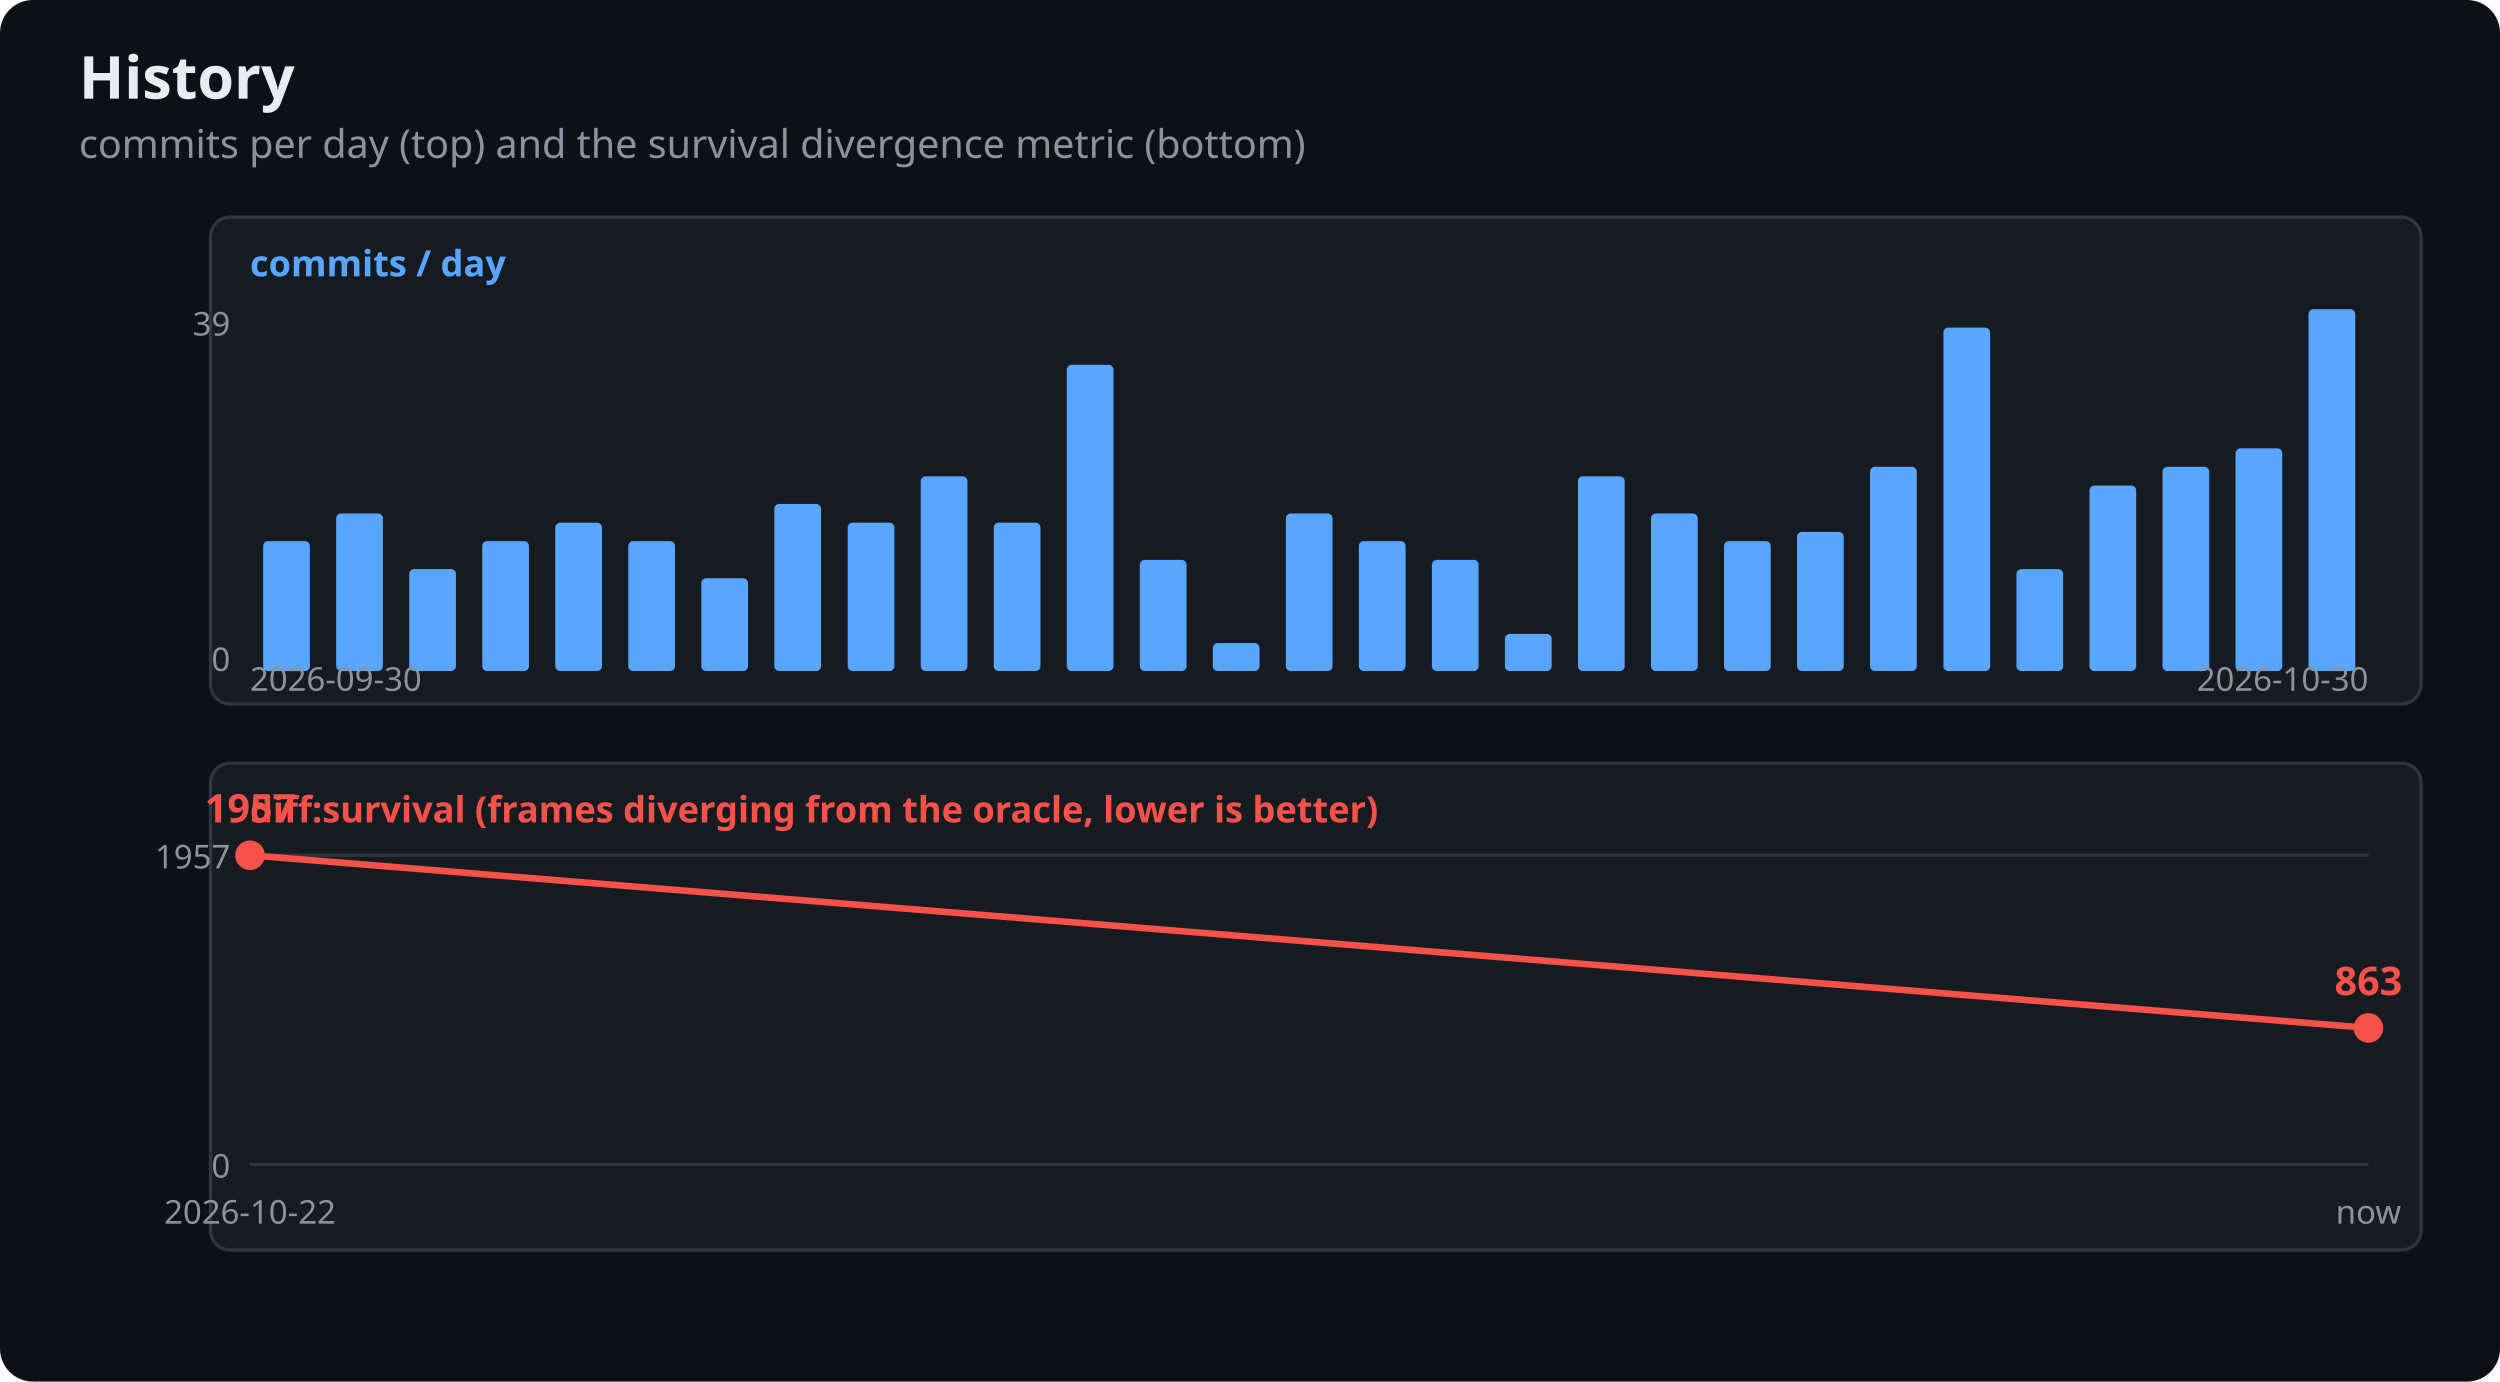
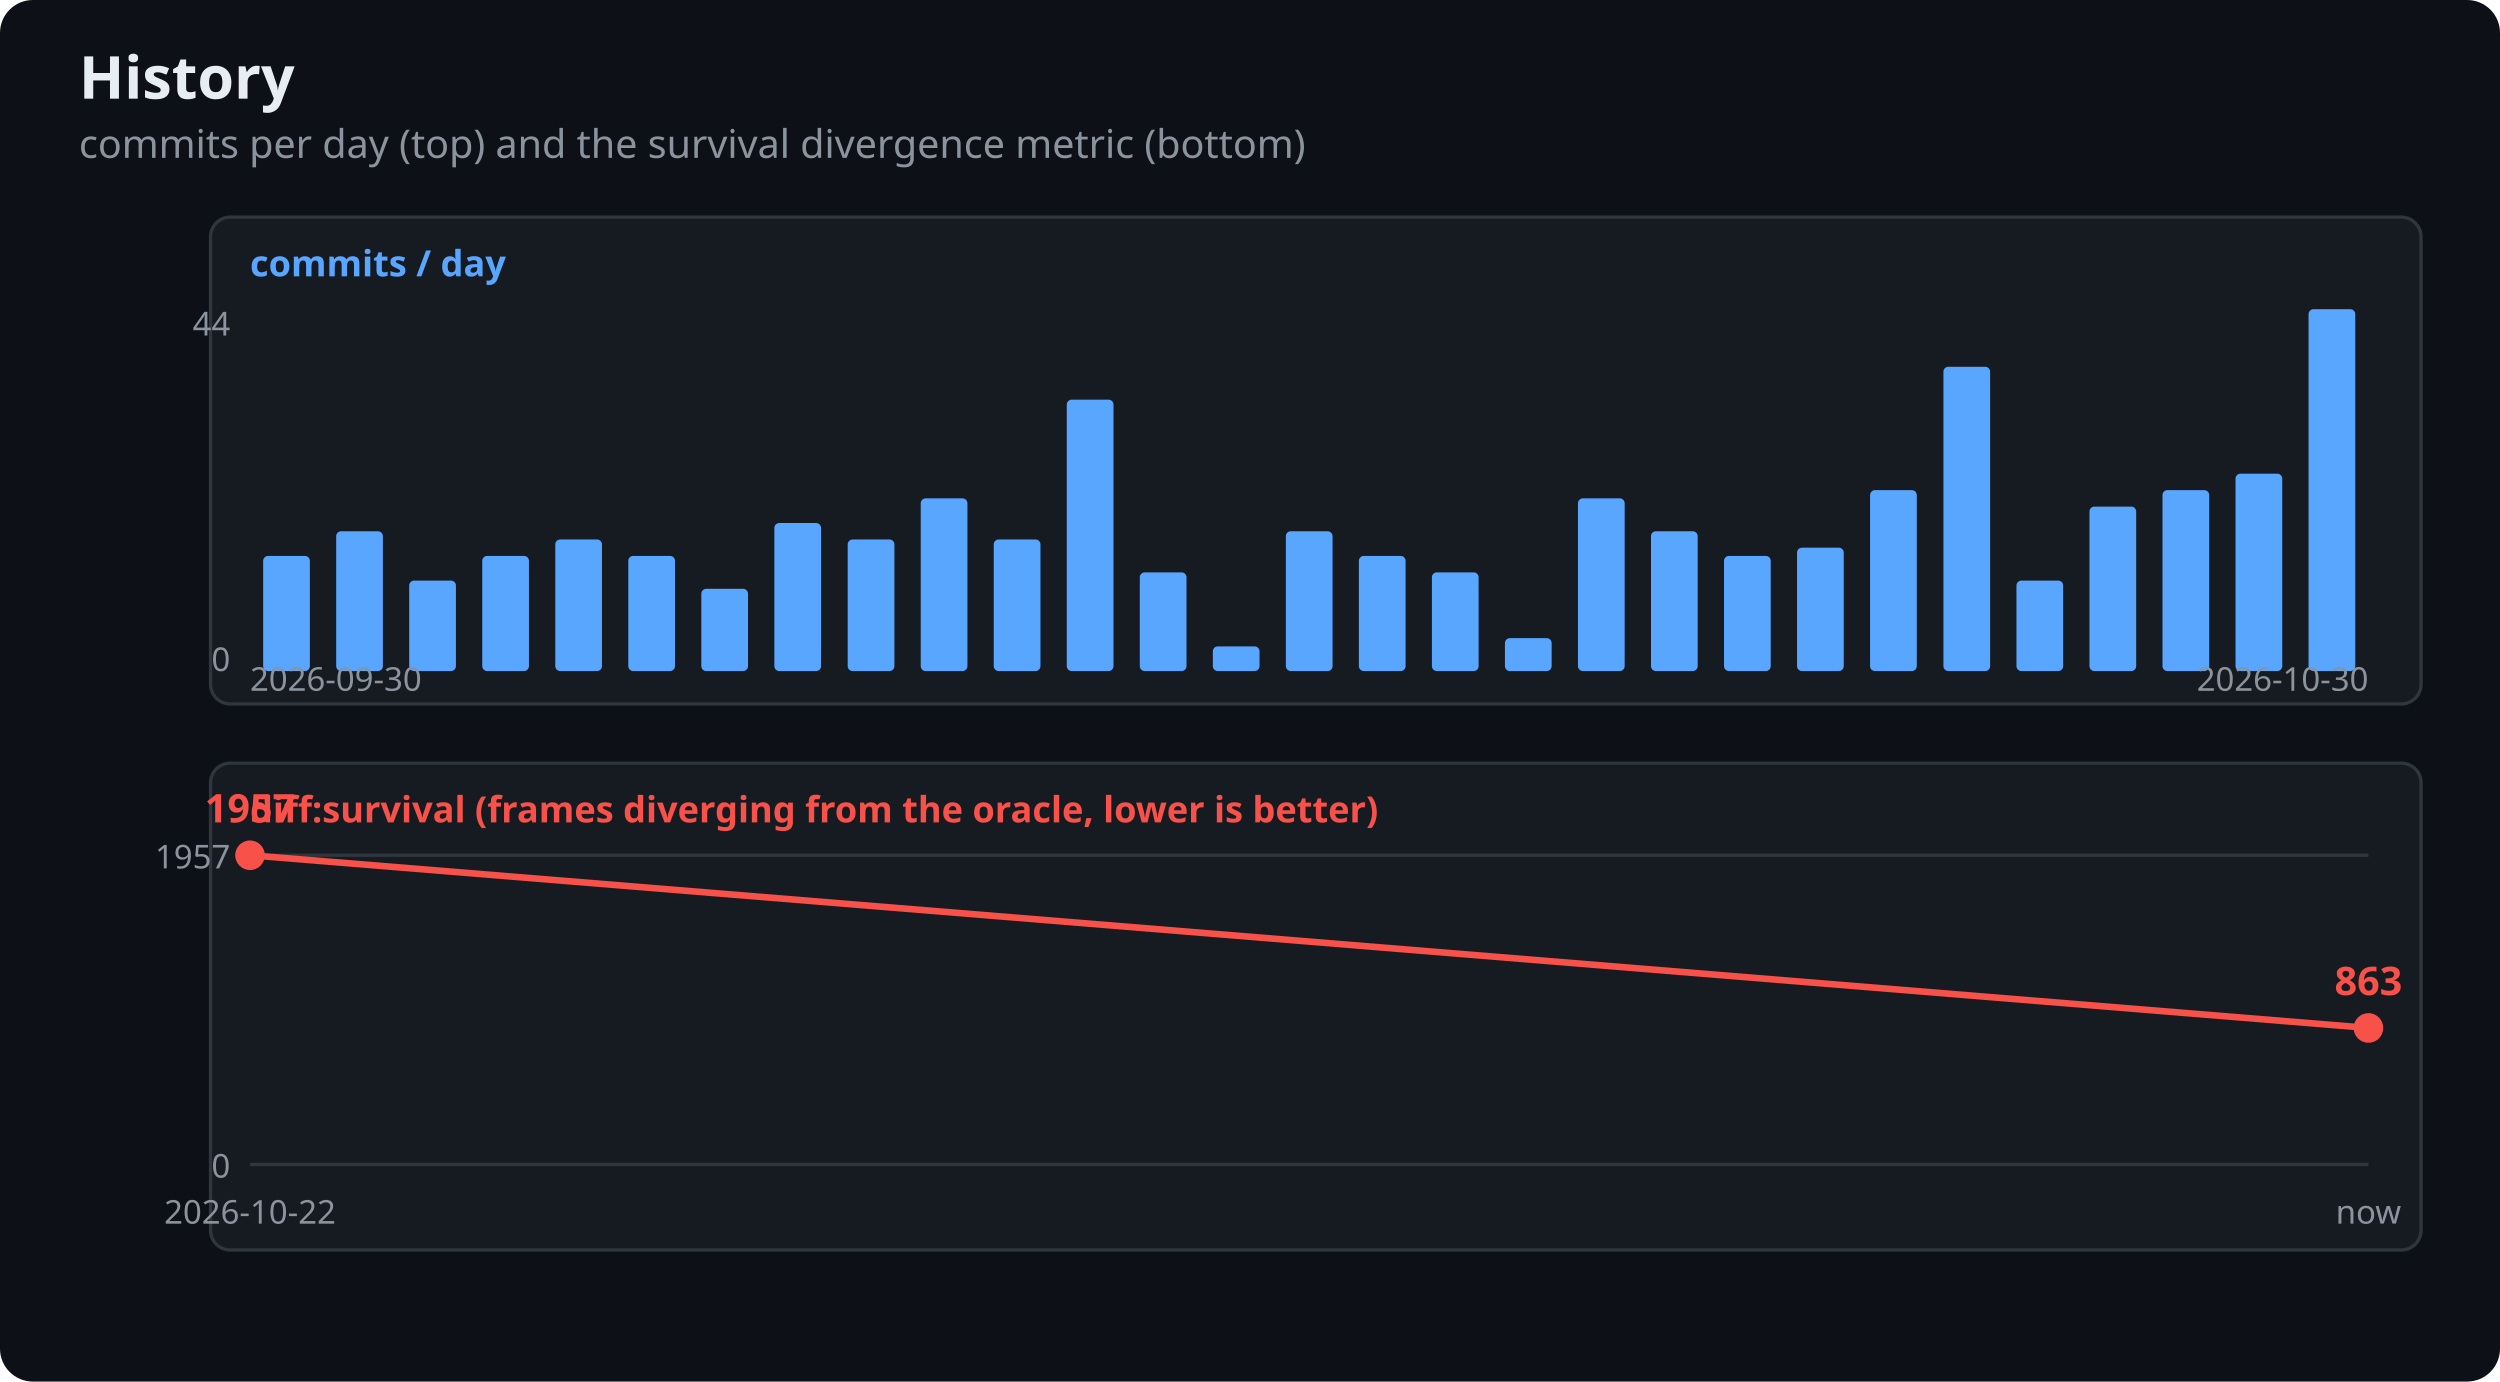
<svg xmlns="http://www.w3.org/2000/svg" width="760" height="420" viewBox="0 0 760 420" font-family="Segoe UI,Ubuntu,sans-serif">
  <rect width="760" height="420" rx="10" fill="#0d1117" />
  <text x="24" y="30" fill="#e6edf3" font-size="18" font-weight="600">History</text>
  <text x="24" y="48" fill="#8b949e" font-size="12">commits per day (top) and the survival divergence metric (bottom)</text>
  <rect x="64" y="66" width="672" height="148" fill="#161b22" stroke="#30363d" rx="6" />
  <text x="76" y="84" fill="#58a6ff" font-size="11" font-weight="600">commits / day</text>
-   <rect x="80.0" y="164.5" width="14.2" height="39.5" fill="#58a6ff" rx="1.5" />
-   <rect x="102.2" y="156.1" width="14.2" height="47.9" fill="#58a6ff" rx="1.5" />
-   <rect x="124.4" y="173.0" width="14.2" height="31.0" fill="#58a6ff" rx="1.5" />
-   <rect x="146.6" y="164.5" width="14.2" height="39.5" fill="#58a6ff" rx="1.5" />
-   <rect x="168.8" y="158.9" width="14.2" height="45.1" fill="#58a6ff" rx="1.5" />
-   <rect x="191.0" y="164.5" width="14.2" height="39.5" fill="#58a6ff" rx="1.5" />
-   <rect x="213.2" y="175.8" width="14.2" height="28.2" fill="#58a6ff" rx="1.5" />
-   <rect x="235.4" y="153.2" width="14.2" height="50.8" fill="#58a6ff" rx="1.5" />
-   <rect x="257.7" y="158.9" width="14.2" height="45.1" fill="#58a6ff" rx="1.5" />
-   <rect x="279.9" y="144.8" width="14.2" height="59.2" fill="#58a6ff" rx="1.5" />
-   <rect x="302.1" y="158.9" width="14.2" height="45.1" fill="#58a6ff" rx="1.5" />
-   <rect x="324.3" y="110.9" width="14.2" height="93.1" fill="#58a6ff" rx="1.5" />
-   <rect x="346.5" y="170.2" width="14.2" height="33.8" fill="#58a6ff" rx="1.5" />
-   <rect x="368.7" y="195.5" width="14.2" height="8.5" fill="#58a6ff" rx="1.5" />
-   <rect x="390.9" y="156.1" width="14.2" height="47.9" fill="#58a6ff" rx="1.5" />
-   <rect x="413.1" y="164.5" width="14.2" height="39.5" fill="#58a6ff" rx="1.5" />
-   <rect x="435.3" y="170.2" width="14.2" height="33.8" fill="#58a6ff" rx="1.5" />
-   <rect x="457.5" y="192.7" width="14.2" height="11.3" fill="#58a6ff" rx="1.5" />
-   <rect x="479.7" y="144.8" width="14.2" height="59.2" fill="#58a6ff" rx="1.5" />
-   <rect x="501.9" y="156.1" width="14.2" height="47.9" fill="#58a6ff" rx="1.5" />
-   <rect x="524.1" y="164.5" width="14.2" height="39.5" fill="#58a6ff" rx="1.5" />
-   <rect x="546.3" y="161.7" width="14.2" height="42.3" fill="#58a6ff" rx="1.5" />
-   <rect x="568.5" y="141.9" width="14.2" height="62.1" fill="#58a6ff" rx="1.5" />
-   <rect x="590.8" y="99.6" width="14.2" height="104.4" fill="#58a6ff" rx="1.5" />
-   <rect x="613.0" y="173.0" width="14.2" height="31.0" fill="#58a6ff" rx="1.5" />
-   <rect x="635.2" y="147.6" width="14.2" height="56.4" fill="#58a6ff" rx="1.5" />
-   <rect x="657.4" y="141.9" width="14.2" height="62.1" fill="#58a6ff" rx="1.5" />
-   <rect x="679.6" y="136.3" width="14.2" height="67.7" fill="#58a6ff" rx="1.5" />
+   <rect x="80.0" y="169.0" width="14.2" height="35.0" fill="#58a6ff" rx="1.5" />
+   <rect x="102.2" y="161.5" width="14.2" height="42.5" fill="#58a6ff" rx="1.5" />
+   <rect x="124.4" y="176.5" width="14.2" height="27.5" fill="#58a6ff" rx="1.5" />
+   <rect x="146.6" y="169.0" width="14.2" height="35.0" fill="#58a6ff" rx="1.5" />
+   <rect x="168.8" y="164.0" width="14.2" height="40.0" fill="#58a6ff" rx="1.5" />
+   <rect x="191.0" y="169.0" width="14.2" height="35.0" fill="#58a6ff" rx="1.5" />
+   <rect x="213.2" y="179.0" width="14.2" height="25.0" fill="#58a6ff" rx="1.5" />
+   <rect x="235.4" y="159.0" width="14.2" height="45.0" fill="#58a6ff" rx="1.5" />
+   <rect x="257.7" y="164.0" width="14.2" height="40.0" fill="#58a6ff" rx="1.5" />
+   <rect x="279.9" y="151.5" width="14.2" height="52.5" fill="#58a6ff" rx="1.5" />
+   <rect x="302.1" y="164.0" width="14.2" height="40.0" fill="#58a6ff" rx="1.5" />
+   <rect x="324.3" y="121.5" width="14.2" height="82.5" fill="#58a6ff" rx="1.5" />
+   <rect x="346.5" y="174.0" width="14.2" height="30.0" fill="#58a6ff" rx="1.5" />
+   <rect x="368.7" y="196.5" width="14.2" height="7.5" fill="#58a6ff" rx="1.5" />
+   <rect x="390.9" y="161.5" width="14.2" height="42.5" fill="#58a6ff" rx="1.5" />
+   <rect x="413.1" y="169.0" width="14.2" height="35.0" fill="#58a6ff" rx="1.5" />
+   <rect x="435.3" y="174.0" width="14.2" height="30.0" fill="#58a6ff" rx="1.5" />
+   <rect x="457.5" y="194.0" width="14.2" height="10.0" fill="#58a6ff" rx="1.5" />
+   <rect x="479.7" y="151.5" width="14.2" height="52.5" fill="#58a6ff" rx="1.5" />
+   <rect x="501.9" y="161.5" width="14.2" height="42.5" fill="#58a6ff" rx="1.5" />
+   <rect x="524.1" y="169.0" width="14.2" height="35.0" fill="#58a6ff" rx="1.5" />
+   <rect x="546.3" y="166.5" width="14.2" height="37.5" fill="#58a6ff" rx="1.5" />
+   <rect x="568.5" y="149.0" width="14.2" height="55.0" fill="#58a6ff" rx="1.5" />
+   <rect x="590.8" y="111.5" width="14.2" height="92.5" fill="#58a6ff" rx="1.5" />
+   <rect x="613.0" y="176.5" width="14.2" height="27.5" fill="#58a6ff" rx="1.5" />
+   <rect x="635.2" y="154.0" width="14.2" height="50.0" fill="#58a6ff" rx="1.5" />
+   <rect x="657.4" y="149.0" width="14.2" height="55.0" fill="#58a6ff" rx="1.5" />
+   <rect x="679.6" y="144.0" width="14.2" height="60.0" fill="#58a6ff" rx="1.5" />
  <rect x="701.8" y="94.0" width="14.2" height="110.0" fill="#58a6ff" rx="1.5" />
-   <text x="70" y="102" fill="#8b949e" font-size="10" text-anchor="end">39</text>
+   <text x="70" y="102" fill="#8b949e" font-size="10" text-anchor="end">44</text>
  <text x="70" y="204" fill="#8b949e" font-size="10" text-anchor="end">0</text>
  <text x="76" y="210" fill="#8b949e" font-size="10">2026-09-30</text>
  <text x="720" y="210" fill="#8b949e" font-size="10" text-anchor="end">2026-10-30</text>
  <rect x="64" y="232" width="672" height="148" fill="#161b22" stroke="#30363d" rx="6" />
  <text x="76" y="250" fill="#f85149" font-size="11" font-weight="600">diff:survival (frames diverging from the oracle, lower is better)</text>
  <line x1="76" y1="354.0" x2="720" y2="354.0" stroke="#30363d" stroke-width="1" />
  <text x="70" y="358.0" fill="#8b949e" font-size="10" text-anchor="end">0</text>
  <line x1="76" y1="260.0" x2="720" y2="260.0" stroke="#30363d" stroke-width="1" />
  <text x="70" y="264.0" fill="#8b949e" font-size="10" text-anchor="end">1957</text>
  <circle cx="76.0" cy="260.0" r="4.5" fill="#f85149" />
  <text x="76.0" y="250.0" fill="#f85149" font-size="12" font-weight="600" text-anchor="middle">1957</text>
  <text x="76.0" y="372" fill="#8b949e" font-size="10" text-anchor="middle">2026-10-22</text>
  <circle cx="720.0" cy="312.5" r="4.5" fill="#f85149" />
  <text x="720.0" y="302.5" fill="#f85149" font-size="12" font-weight="600" text-anchor="middle">863</text>
  <text x="720.0" y="372" fill="#8b949e" font-size="10" text-anchor="middle">now</text>
  <polyline points="76.0,260.0 720.0,312.5" fill="none" stroke="#f85149" stroke-width="2" />
</svg>
